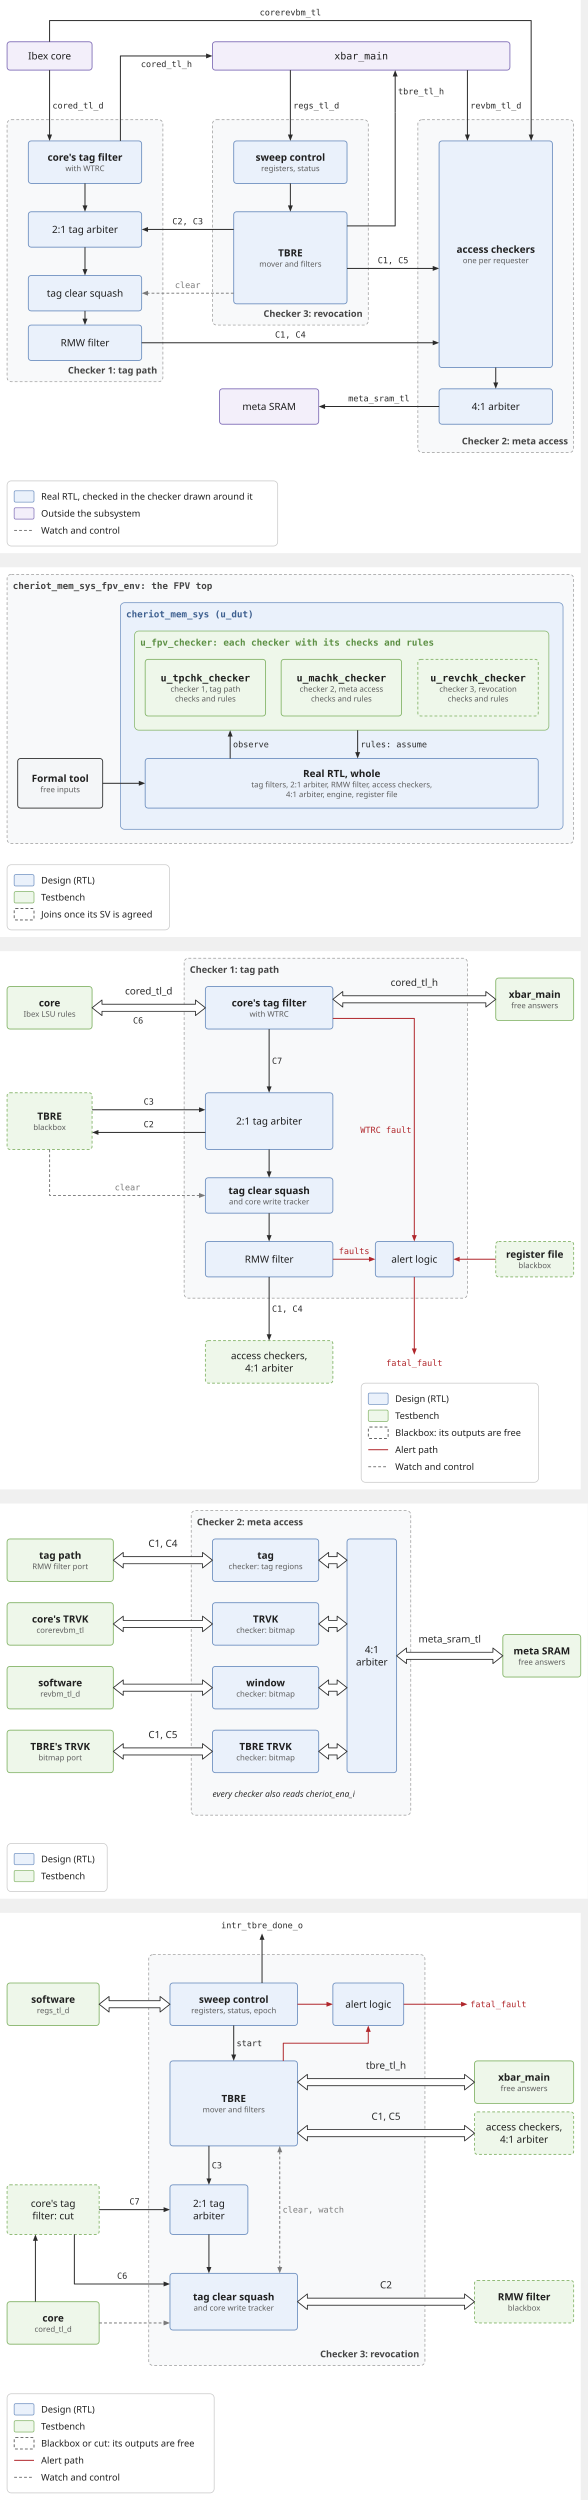
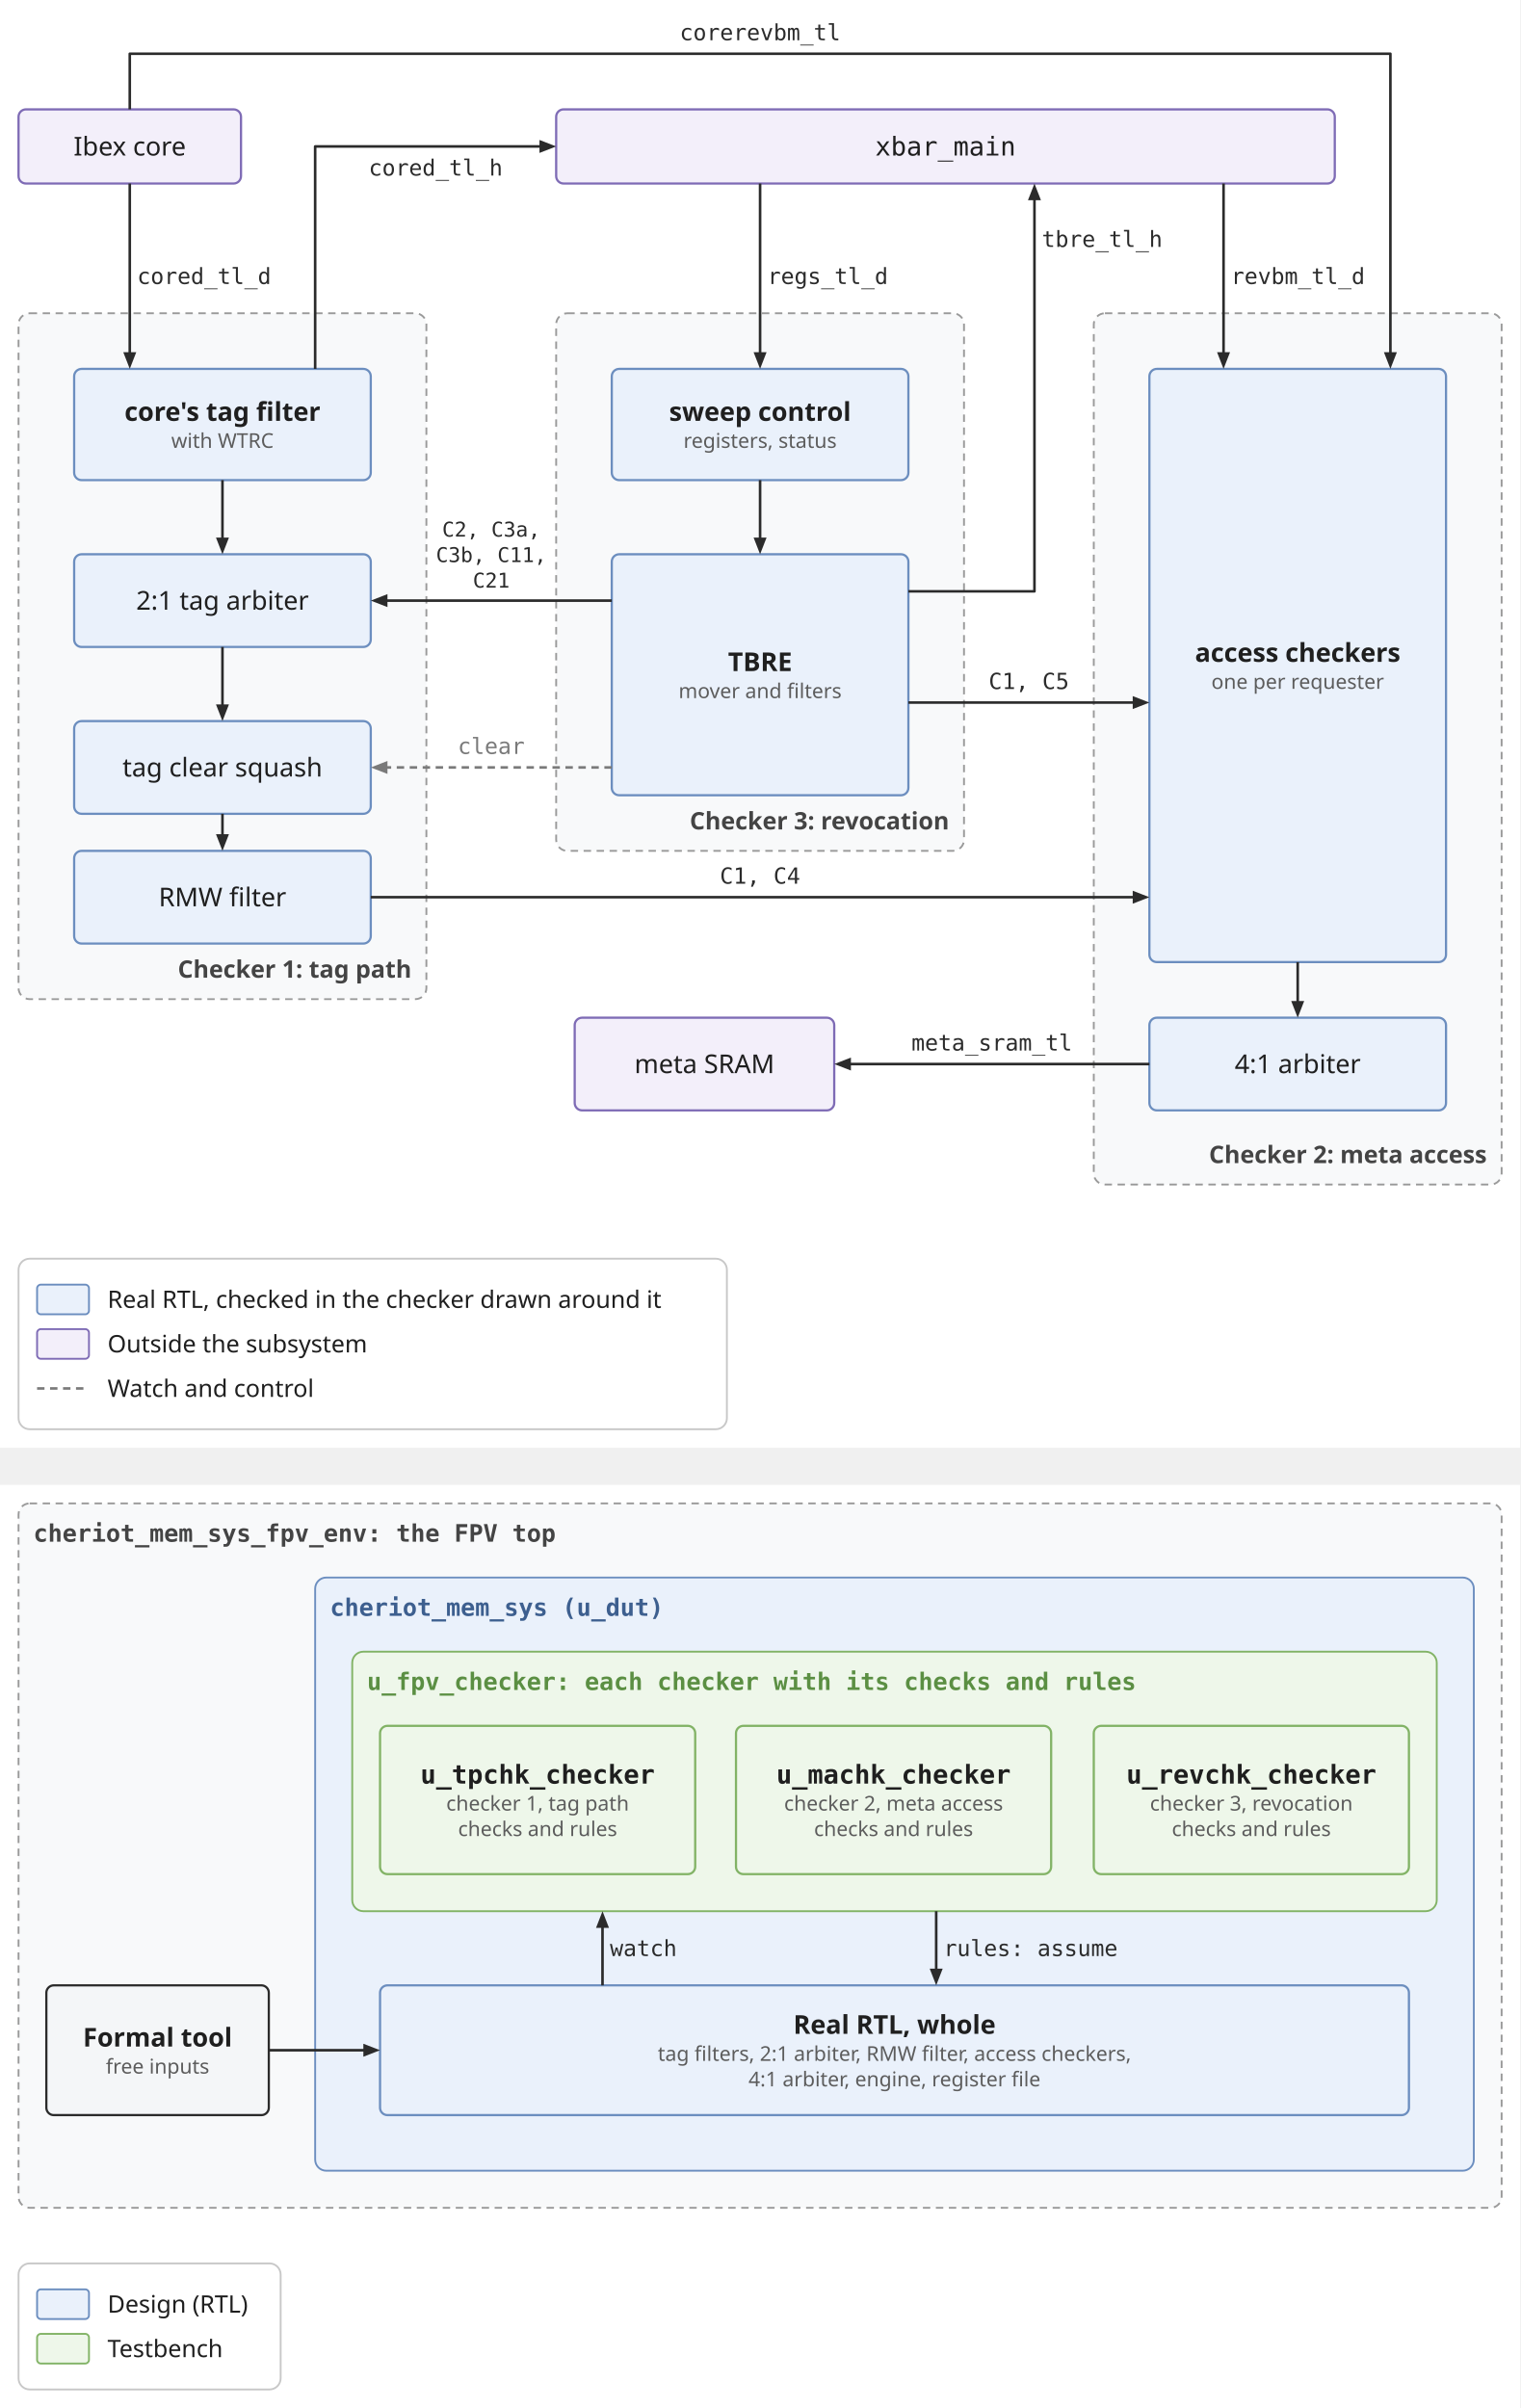
- <svg xmlns="http://www.w3.org/2000/svg" width="830" height="3530" viewBox="0 0 830 3530">
+ <svg xmlns="http://www.w3.org/2000/svg" width="820" height="1299" viewBox="0 0 820 1299">
  <view id="fig1" viewBox="0 0 820 781" />
-   <view id="fig2" viewBox="0 801 820 522" />
-   <view id="fig3" viewBox="0 1343 820 760" />
-   <view id="fig4" viewBox="0 2123 830 558" />
-   <view id="fig5" viewBox="0 2701 820 829" />
+   <view id="fig2" viewBox="0 801 820 498" />
  <svg x="0" y="0" width="820" height="781" viewBox="-10 -59 820 781" font-family="sans-serif" font-size="14" fill="#1f1f1f">
    <rect x="-10" y="-59" width="820" height="781" fill="#ffffff" />
    <rect x="0" y="110" width="220" height="370" rx="6" fill="#f8f9fa" stroke="#9a9a9a" stroke-width="1" stroke-dasharray="4 3" />
    <rect x="290" y="110" width="220" height="290" rx="6" fill="#f8f9fa" stroke="#9a9a9a" stroke-width="1" stroke-dasharray="4 3" />
    <rect x="580" y="110" width="220" height="470" rx="6" fill="#f8f9fa" stroke="#9a9a9a" stroke-width="1" stroke-dasharray="4 3" />
    <rect x="0" y="620" width="382.1" height="92" rx="6" fill="#ffffff" stroke="#c8c8c8" stroke-width="1" />
    <rect x="0" y="0" width="120" height="40" rx="4" fill="#f3effa" stroke="#7e6bb5" stroke-width="1.2" />
    <text x="60" y="24.9" font-size="14" text-anchor="middle">Ibex core</text>
    <rect x="290" y="0" width="420" height="40" rx="4" fill="#f3effa" stroke="#7e6bb5" stroke-width="1.2" />
    <text x="500" y="24.9" font-size="14" font-family="monospace" text-anchor="middle">xbar_main</text>
    <rect x="30" y="140" width="160" height="60" rx="4" fill="#eaf1fb" stroke="#6c8ebf" stroke-width="1.2" />
    <text x="110" y="168.03" font-size="14" font-weight="bold" text-anchor="middle">core's tag filter</text>
    <text x="110" y="182.6" font-size="11" fill="#5c5c5c" text-anchor="middle">with WTRC</text>
    <rect x="30" y="240" width="160" height="50" rx="4" fill="#eaf1fb" stroke="#6c8ebf" stroke-width="1.2" />
    <text x="110" y="269.9" font-size="14" text-anchor="middle">2:1 tag arbiter</text>
    <rect x="30" y="330" width="160" height="50" rx="4" fill="#eaf1fb" stroke="#6c8ebf" stroke-width="1.2" />
    <text x="110" y="359.9" font-size="14" text-anchor="middle">tag clear squash</text>
    <rect x="30" y="400" width="160" height="50" rx="4" fill="#eaf1fb" stroke="#6c8ebf" stroke-width="1.2" />
    <text x="110" y="429.9" font-size="14" text-anchor="middle">RMW filter</text>
    <rect x="320" y="140" width="160" height="60" rx="4" fill="#eaf1fb" stroke="#6c8ebf" stroke-width="1.2" />
    <text x="400" y="168.03" font-size="14" font-weight="bold" text-anchor="middle">sweep control</text>
    <text x="400" y="182.6" font-size="11" fill="#5c5c5c" text-anchor="middle">registers, status</text>
    <rect x="320" y="240" width="160" height="130" rx="4" fill="#eaf1fb" stroke="#6c8ebf" stroke-width="1.2" />
    <text x="400" y="303.02" font-size="14" font-weight="bold" text-anchor="middle">TBRE</text>
    <text x="400" y="317.6" font-size="11" fill="#5c5c5c" text-anchor="middle">mover and filters</text>
    <rect x="610" y="140" width="160" height="320" rx="4" fill="#eaf1fb" stroke="#6c8ebf" stroke-width="1.2" />
    <text x="690" y="298.02" font-size="14" font-weight="bold" text-anchor="middle">access checkers</text>
    <text x="690" y="312.6" font-size="11" fill="#5c5c5c" text-anchor="middle">one per requester</text>
    <rect x="610" y="490" width="160" height="50" rx="4" fill="#eaf1fb" stroke="#6c8ebf" stroke-width="1.2" />
    <text x="690" y="519.9" font-size="14" text-anchor="middle">4:1 arbiter</text>
    <rect x="300" y="490" width="140" height="50" rx="4" fill="#f3effa" stroke="#7e6bb5" stroke-width="1.2" />
    <text x="370" y="519.9" font-size="14" text-anchor="middle">meta SRAM</text>
    <polygon points="60,140 56.5,131 63.5,131" fill="#2b2b2b" />
    <polyline points="60,40 60,132" fill="none" stroke="#2b2b2b" stroke-width="1.4" stroke-linejoin="round" />
    <polygon points="290,20 281,23.5 281,16.5" fill="#2b2b2b" />
    <polyline points="160,140 160,20 282,20" fill="none" stroke="#2b2b2b" stroke-width="1.4" stroke-linejoin="round" />
    <polygon points="110,240 106.5,231 113.5,231" fill="#2b2b2b" />
    <polyline points="110,200 110,232" fill="none" stroke="#2b2b2b" stroke-width="1.4" stroke-linejoin="round" />
    <polygon points="110,330 106.5,321 113.5,321" fill="#2b2b2b" />
    <polyline points="110,290 110,322" fill="none" stroke="#2b2b2b" stroke-width="1.4" stroke-linejoin="round" />
    <polygon points="110,400 106.5,391 113.5,391" fill="#2b2b2b" />
    <polyline points="110,380 110,392" fill="none" stroke="#2b2b2b" stroke-width="1.4" stroke-linejoin="round" />
    <polygon points="400,140 396.5,131 403.5,131" fill="#2b2b2b" />
    <polyline points="400,40 400,132" fill="none" stroke="#2b2b2b" stroke-width="1.4" stroke-linejoin="round" />
    <polyline points="480,260 548,260 548,100" fill="none" stroke="#2b2b2b" stroke-width="1.4" stroke-linejoin="round" />
    <polygon points="548,40 551.5,49 544.5,49" fill="#2b2b2b" />
    <polyline points="548,100 548,48" fill="none" stroke="#2b2b2b" stroke-width="1.4" stroke-linejoin="round" />
    <polygon points="190,265 199,261.5 199,268.5" fill="#2b2b2b" />
    <polyline points="320,265 198,265" fill="none" stroke="#2b2b2b" stroke-width="1.4" stroke-linejoin="round" />
    <polygon points="190,355 199,351.5 199,358.5" fill="#7a7a7a" />
    <polyline points="320,355 198,355" fill="none" stroke="#7a7a7a" stroke-width="1.4" stroke-dasharray="4 3" stroke-linejoin="round" />
    <polygon points="400,240 396.5,231 403.5,231" fill="#2b2b2b" />
    <polyline points="400,200 400,232" fill="none" stroke="#2b2b2b" stroke-width="1.4" stroke-linejoin="round" />
    <polygon points="740,140 736.5,131 743.5,131" fill="#2b2b2b" />
    <polyline points="60,0 60,-30 740,-30 740,132" fill="none" stroke="#2b2b2b" stroke-width="1.4" stroke-linejoin="round" />
    <polygon points="650,140 646.5,131 653.5,131" fill="#2b2b2b" />
    <polyline points="650,40 650,132" fill="none" stroke="#2b2b2b" stroke-width="1.4" stroke-linejoin="round" />
    <polygon points="610,320 601,323.5 601,316.5" fill="#2b2b2b" />
    <polyline points="480,320 602,320" fill="none" stroke="#2b2b2b" stroke-width="1.4" stroke-linejoin="round" />
    <polygon points="610,425 601,428.5 601,421.5" fill="#2b2b2b" />
    <polyline points="190,425 602,425" fill="none" stroke="#2b2b2b" stroke-width="1.4" stroke-linejoin="round" />
    <polygon points="690,490 686.5,481 693.5,481" fill="#2b2b2b" />
    <polyline points="690,460 690,482" fill="none" stroke="#2b2b2b" stroke-width="1.4" stroke-linejoin="round" />
    <polygon points="440,515 449,511.5 449,518.5" fill="#2b2b2b" />
    <polyline points="610,515 448,515" fill="none" stroke="#2b2b2b" stroke-width="1.4" stroke-linejoin="round" />
    <rect x="10" y="634" width="28" height="16" rx="2" fill="#eaf1fb" stroke="#6c8ebf" stroke-width="1" />
    <rect x="10" y="658" width="28" height="16" rx="2" fill="#f3effa" stroke="#7e6bb5" stroke-width="1" />
    <line x1="10" y1="690" x2="38" y2="690" fill="none" stroke="#7a7a7a" stroke-width="1.4" stroke-dasharray="4 3" />
    <text x="212" y="468.43" font-size="13" font-weight="bold" fill="#444444" text-anchor="end">Checker 1: tag path</text>
    <text x="502" y="388.43" font-size="13" font-weight="bold" fill="#444444" text-anchor="end">Checker 3: revocation</text>
    <text x="792" y="568.42" font-size="13" font-weight="bold" fill="#444444" text-anchor="end">Checker 2: meta access</text>
    <text x="64" y="94.2" font-size="12" font-family="monospace" fill="#2b2b2b">cored_tl_d</text>
    <text x="225" y="35.7" font-size="12" font-family="monospace" fill="#2b2b2b" text-anchor="middle">cored_tl_h</text>
    <text x="404" y="94.2" font-size="12" font-family="monospace" fill="#2b2b2b">regs_tl_d</text>
    <text x="552" y="74.2" font-size="12" font-family="monospace" fill="#2b2b2b">tbre_tl_h</text>
-     <text x="255" y="257.7" font-size="12" font-family="monospace" fill="#2b2b2b" text-anchor="middle">C2, C3</text>
+     <text x="255" y="230.47" font-size="11" font-family="monospace" fill="#2b2b2b" text-anchor="middle">C2, C3a,</text>
+     <text x="255" y="244.22" font-size="11" font-family="monospace" fill="#2b2b2b" text-anchor="middle">C3b, C11,</text>
+     <text x="255" y="257.98" font-size="11" font-family="monospace" fill="#2b2b2b" text-anchor="middle">C21</text>
    <text x="255" y="347.7" font-size="12" font-family="monospace" fill="#7a7a7a" text-anchor="middle">clear</text>
    <text x="400" y="-37.3" font-size="12" font-family="monospace" fill="#2b2b2b" text-anchor="middle">corerevbm_tl</text>
    <text x="654" y="94.2" font-size="12" font-family="monospace" fill="#2b2b2b">revbm_tl_d</text>
    <text x="545" y="312.7" font-size="12" font-family="monospace" fill="#2b2b2b" text-anchor="middle">C1, C5</text>
    <text x="400" y="417.7" font-size="12" font-family="monospace" fill="#2b2b2b" text-anchor="middle">C1, C4</text>
    <text x="525" y="507.7" font-size="12" font-family="monospace" fill="#2b2b2b" text-anchor="middle">meta_sram_tl</text>
    <text x="48" y="646.55" font-size="13">Real RTL, checked in the checker drawn around it</text>
    <text x="48" y="670.55" font-size="13">Outside the subsystem</text>
    <text x="48" y="694.55" font-size="13">Watch and control</text>
  </svg>
-   <svg x="0" y="801" width="820" height="522" viewBox="-10 -10 820 522" font-family="sans-serif" font-size="14" fill="#1f1f1f">
-     <rect x="-10" y="-10" width="820" height="522" fill="#ffffff" />
+   <svg x="0" y="801" width="820" height="498" viewBox="-10 -10 820 498" font-family="sans-serif" font-size="14" fill="#1f1f1f">
+     <rect x="-10" y="-10" width="820" height="498" fill="#ffffff" />
    <rect x="0" y="0" width="800" height="380" rx="6" fill="#f8f9fa" stroke="#9a9a9a" stroke-width="1" stroke-dasharray="4 3" />
    <rect x="160" y="40" width="625" height="320" rx="6" fill="#eaf1fb" stroke="#6c8ebf" stroke-width="1" />
    <rect x="180" y="80" width="585" height="140" rx="6" fill="#eef7ea" stroke="#82b366" stroke-width="1" />
-     <rect x="0" y="410" width="229.26" height="92" rx="6" fill="#ffffff" stroke="#c8c8c8" stroke-width="1" />
+     <rect x="0" y="410" width="141.38" height="68" rx="6" fill="#ffffff" stroke="#c8c8c8" stroke-width="1" />
    <rect x="15" y="260" width="120" height="70" rx="4" fill="#f4f6f8" stroke="#2b2b2b" stroke-width="1.2" />
    <text x="75" y="293.02" font-size="14" font-weight="bold" text-anchor="middle">Formal tool</text>
    <text x="75" y="307.6" font-size="11" fill="#5c5c5c" text-anchor="middle">free inputs</text>
    <rect x="195" y="120" width="170" height="80" rx="4" fill="#eef7ea" stroke="#82b366" stroke-width="1.2" />
    <text x="280" y="151.15" font-size="14" font-family="monospace" font-weight="bold" text-anchor="middle">u_tpchk_checker</text>
    <text x="280" y="165.72" font-size="11" fill="#5c5c5c" text-anchor="middle">checker 1, tag path</text>
    <text x="280" y="179.47" font-size="11" fill="#5c5c5c" text-anchor="middle">checks and rules</text>
    <rect x="387" y="120" width="170" height="80" rx="4" fill="#eef7ea" stroke="#82b366" stroke-width="1.2" />
    <text x="472" y="151.15" font-size="14" font-family="monospace" font-weight="bold" text-anchor="middle">u_machk_checker</text>
    <text x="472" y="165.72" font-size="11" fill="#5c5c5c" text-anchor="middle">checker 2, meta access</text>
    <text x="472" y="179.47" font-size="11" fill="#5c5c5c" text-anchor="middle">checks and rules</text>
-     <rect x="580" y="120" width="170" height="80" rx="4" fill="#eef7ea" stroke="#82b366" stroke-width="1.2" stroke-dasharray="4 3" />
+     <rect x="580" y="120" width="170" height="80" rx="4" fill="#eef7ea" stroke="#82b366" stroke-width="1.2" />
    <text x="665" y="151.15" font-size="14" font-family="monospace" font-weight="bold" text-anchor="middle">u_revchk_checker</text>
    <text x="665" y="165.72" font-size="11" fill="#5c5c5c" text-anchor="middle">checker 3, revocation</text>
    <text x="665" y="179.47" font-size="11" fill="#5c5c5c" text-anchor="middle">checks and rules</text>
    <rect x="195" y="260" width="555" height="70" rx="4" fill="#eaf1fb" stroke="#6c8ebf" stroke-width="1.2" />
    <text x="472.5" y="286.15" font-size="14" font-weight="bold" text-anchor="middle">Real RTL, whole</text>
    <text x="472.5" y="300.73" font-size="11" fill="#5c5c5c" text-anchor="middle">tag filters, 2:1 arbiter, RMW filter, access checkers,</text>
    <text x="472.5" y="314.48" font-size="11" fill="#5c5c5c" text-anchor="middle">4:1 arbiter, engine, register file</text>
    <polygon points="195,295 186,298.5 186,291.5" fill="#2b2b2b" />
    <polyline points="135,295 187,295" fill="none" stroke="#2b2b2b" stroke-width="1.4" stroke-linejoin="round" />
    <polygon points="315,220 318.5,229 311.5,229" fill="#2b2b2b" />
    <polyline points="315,260 315,228" fill="none" stroke="#2b2b2b" stroke-width="1.4" stroke-linejoin="round" />
    <polygon points="495,260 491.5,251 498.5,251" fill="#2b2b2b" />
    <polyline points="495,220 495,252" fill="none" stroke="#2b2b2b" stroke-width="1.4" stroke-linejoin="round" />
    <rect x="10" y="424" width="28" height="16" rx="2" fill="#eaf1fb" stroke="#6c8ebf" stroke-width="1" />
    <rect x="10" y="448" width="28" height="16" rx="2" fill="#eef7ea" stroke="#82b366" stroke-width="1" />
-     <rect x="10" y="472" width="28" height="16" rx="2" fill="#ffffff" stroke="#2b2b2b" stroke-width="1" stroke-dasharray="4 3" />
    <text x="8" y="20.68" font-size="13" font-family="monospace" font-weight="bold" fill="#444444">cheriot_mem_sys_fpv_env: the FPV top</text>
    <text x="168" y="60.67" font-size="13" font-family="monospace" font-weight="bold" fill="#3d5f8f">cheriot_mem_sys (u_dut)</text>
    <text x="188" y="100.67" font-size="13" font-family="monospace" font-weight="bold" fill="#5b8f43">u_fpv_checker: each checker with its checks and rules</text>
-     <text x="319" y="244.2" font-size="12" font-family="monospace" fill="#2b2b2b">observe</text>
+     <text x="319" y="244.2" font-size="12" font-family="monospace" fill="#2b2b2b">watch</text>
    <text x="499" y="244.2" font-size="12" font-family="monospace" fill="#2b2b2b">rules: assume</text>
    <text x="48" y="436.55" font-size="13">Design (RTL)</text>
    <text x="48" y="460.55" font-size="13">Testbench</text>
-     <text x="48" y="484.55" font-size="13">Joins once its SV is agreed</text>
-   </svg>
-   <svg x="0" y="1343" width="820" height="760" viewBox="-10 -10 820 760" font-family="sans-serif" font-size="14" fill="#1f1f1f">
-     <rect x="-10" y="-10" width="820" height="760" fill="#ffffff" />
-     <rect x="250" y="0" width="400" height="480" rx="6" fill="#f8f9fa" stroke="#9a9a9a" stroke-width="1" stroke-dasharray="4 3" />
-     <rect x="500" y="600" width="250.36" height="140" rx="6" fill="#ffffff" stroke="#c8c8c8" stroke-width="1" />
-     <rect x="0" y="40" width="120" height="60" rx="4" fill="#eef7ea" stroke="#82b366" stroke-width="1.2" />
-     <text x="60" y="68.03" font-size="14" font-weight="bold" text-anchor="middle">core</text>
-     <text x="60" y="82.6" font-size="11" fill="#5c5c5c" text-anchor="middle">Ibex LSU rules</text>
-     <rect x="0" y="190" width="120" height="80" rx="4" fill="#eef7ea" stroke="#82b366" stroke-width="1.2" stroke-dasharray="4 3" />
-     <text x="60" y="228.03" font-size="14" font-weight="bold" text-anchor="middle">TBRE</text>
-     <text x="60" y="242.6" font-size="11" fill="#5c5c5c" text-anchor="middle">blackbox</text>
-     <rect x="280" y="40" width="180" height="60" rx="4" fill="#eaf1fb" stroke="#6c8ebf" stroke-width="1.2" />
-     <text x="370" y="68.03" font-size="14" font-weight="bold" text-anchor="middle">core's tag filter</text>
-     <text x="370" y="82.6" font-size="11" fill="#5c5c5c" text-anchor="middle">with WTRC</text>
-     <rect x="280" y="190" width="180" height="80" rx="4" fill="#eaf1fb" stroke="#6c8ebf" stroke-width="1.2" />
-     <text x="370" y="234.9" font-size="14" text-anchor="middle">2:1 tag arbiter</text>
-     <rect x="280" y="310" width="180" height="50" rx="4" fill="#eaf1fb" stroke="#6c8ebf" stroke-width="1.2" />
-     <text x="370" y="333.02" font-size="14" font-weight="bold" text-anchor="middle">tag clear squash</text>
-     <text x="370" y="347.6" font-size="11" fill="#5c5c5c" text-anchor="middle">and core write tracker</text>
-     <rect x="280" y="400" width="180" height="50" rx="4" fill="#eaf1fb" stroke="#6c8ebf" stroke-width="1.2" />
-     <text x="370" y="429.9" font-size="14" text-anchor="middle">RMW filter</text>
-     <rect x="520" y="400" width="110" height="50" rx="4" fill="#eaf1fb" stroke="#6c8ebf" stroke-width="1.2" />
-     <text x="575" y="429.9" font-size="14" text-anchor="middle">alert logic</text>
-     <rect x="690" y="28" width="110" height="60" rx="4" fill="#eef7ea" stroke="#82b366" stroke-width="1.2" />
-     <text x="745" y="56.02" font-size="14" font-weight="bold" text-anchor="middle">xbar_main</text>
-     <text x="745" y="70.6" font-size="11" fill="#5c5c5c" text-anchor="middle">free answers</text>
-     <rect x="690" y="400" width="110" height="50" rx="4" fill="#eef7ea" stroke="#82b366" stroke-width="1.2" stroke-dasharray="4 3" />
-     <text x="745" y="423.02" font-size="14" font-weight="bold" text-anchor="middle">register file</text>
-     <text x="745" y="437.6" font-size="11" fill="#5c5c5c" text-anchor="middle">blackbox</text>
-     <rect x="280" y="540" width="180" height="60" rx="4" fill="#eef7ea" stroke="#82b366" stroke-width="1.2" stroke-dasharray="4 3" />
-     <text x="370" y="566.15" font-size="14" text-anchor="middle">access checkers,</text>
-     <text x="370" y="583.65" font-size="14" text-anchor="middle">4:1 arbiter</text>
-     <polygon points="120,70 134,81 134,75 266,75 266,81 280,70 266,59 266,65 134,65 134,59" fill="#ffffff" stroke="#2b2b2b" stroke-width="1.2" stroke-linejoin="round" />
-     <polygon points="460,58 474,69 474,63 676,63 676,69 690,58 676,47 676,53 474,53 474,47" fill="#ffffff" stroke="#2b2b2b" stroke-width="1.2" stroke-linejoin="round" />
-     <polygon points="370,190 366.5,181 373.5,181" fill="#2b2b2b" />
-     <polyline points="370,100 370,182" fill="none" stroke="#2b2b2b" stroke-width="1.4" stroke-linejoin="round" />
-     <polygon points="280,214 271,217.5 271,210.5" fill="#2b2b2b" />
-     <polyline points="120,214 272,214" fill="none" stroke="#2b2b2b" stroke-width="1.4" stroke-linejoin="round" />
-     <polygon points="120,246 129,242.5 129,249.5" fill="#2b2b2b" />
-     <polyline points="280,246 128,246" fill="none" stroke="#2b2b2b" stroke-width="1.4" stroke-linejoin="round" />
-     <polygon points="280,335 271,338.5 271,331.5" fill="#7a7a7a" />
-     <polyline points="60,270 60,335 272,335" fill="none" stroke="#7a7a7a" stroke-width="1.4" stroke-dasharray="4 3" stroke-linejoin="round" />
-     <polygon points="370,310 366.5,301 373.5,301" fill="#2b2b2b" />
-     <polyline points="370,270 370,302" fill="none" stroke="#2b2b2b" stroke-width="1.4" stroke-linejoin="round" />
-     <polygon points="370,400 366.5,391 373.5,391" fill="#2b2b2b" />
-     <polyline points="370,360 370,392" fill="none" stroke="#2b2b2b" stroke-width="1.4" stroke-linejoin="round" />
-     <polygon points="370,540 366.5,531 373.5,531" fill="#2b2b2b" />
-     <polyline points="370,450 370,532" fill="none" stroke="#2b2b2b" stroke-width="1.4" stroke-linejoin="round" />
-     <polygon points="575,400 571.5,391 578.5,391" fill="#b0262b" />
-     <polyline points="460,85 575,85 575,392" fill="none" stroke="#b0262b" stroke-width="1.4" stroke-linejoin="round" />
-     <polygon points="520,425 511,428.5 511,421.5" fill="#b0262b" />
-     <polyline points="460,425 512,425" fill="none" stroke="#b0262b" stroke-width="1.4" stroke-linejoin="round" />
-     <polygon points="630,425 639,421.5 639,428.5" fill="#b0262b" />
-     <polyline points="690,425 638,425" fill="none" stroke="#b0262b" stroke-width="1.4" stroke-linejoin="round" />
-     <polygon points="575,560 571.5,551 578.5,551" fill="#b0262b" />
-     <polyline points="575,450 575,552" fill="none" stroke="#b0262b" stroke-width="1.4" stroke-linejoin="round" />
-     <rect x="510" y="614" width="28" height="16" rx="2" fill="#eaf1fb" stroke="#6c8ebf" stroke-width="1" />
-     <rect x="510" y="638" width="28" height="16" rx="2" fill="#eef7ea" stroke="#82b366" stroke-width="1" />
-     <rect x="510" y="662" width="28" height="16" rx="2" fill="#ffffff" stroke="#2b2b2b" stroke-width="1" stroke-dasharray="4 3" />
-     <line x1="510" y1="694" x2="538" y2="694" fill="none" stroke="#b0262b" stroke-width="1.4" />
-     <line x1="510" y1="718" x2="538" y2="718" fill="none" stroke="#7a7a7a" stroke-width="1.4" stroke-dasharray="4 3" />
-     <text x="258" y="20.68" font-size="13" font-weight="bold" fill="#444444">Checker 1: tag path</text>
-     <text x="200" y="51.15" font-size="14" fill="#2b2b2b" text-anchor="middle">cored_tl_d</text>
-     <text x="185" y="92.2" font-size="12" font-family="monospace" fill="#2b2b2b" text-anchor="middle">C6</text>
-     <text x="575" y="39.15" font-size="14" fill="#2b2b2b" text-anchor="middle">cored_tl_h</text>
-     <text x="374" y="149.2" font-size="12" font-family="monospace" fill="#2b2b2b">C7</text>
-     <text x="200" y="206.7" font-size="12" font-family="monospace" fill="#2b2b2b" text-anchor="middle">C3</text>
-     <text x="200" y="238.7" font-size="12" font-family="monospace" fill="#2b2b2b" text-anchor="middle">C2</text>
-     <text x="170" y="327.7" font-size="12" font-family="monospace" fill="#7a7a7a" text-anchor="middle">clear</text>
-     <text x="374" y="499.2" font-size="12" font-family="monospace" fill="#2b2b2b">C1, C4</text>
-     <text x="571" y="246.7" font-size="12" font-family="monospace" fill="#b0262b" text-anchor="end">WTRC fault</text>
-     <text x="490" y="417.7" font-size="12" font-family="monospace" fill="#b0262b" text-anchor="middle">faults</text>
-     <text x="575" y="575.7" font-size="12" font-family="monospace" fill="#b0262b" text-anchor="middle">fatal_fault</text>
-     <text x="548" y="626.55" font-size="13">Design (RTL)</text>
-     <text x="548" y="650.55" font-size="13">Testbench</text>
-     <text x="548" y="674.55" font-size="13">Blackbox: its outputs are free</text>
-     <text x="548" y="698.55" font-size="13">Alert path</text>
-     <text x="548" y="722.55" font-size="13">Watch and control</text>
-   </svg>
-   <svg x="0" y="2123" width="830" height="558" viewBox="-10 -10 830 558" font-family="sans-serif" font-size="14" fill="#1f1f1f">
-     <rect x="-10" y="-10" width="830" height="558" fill="#ffffff" />
-     <rect x="260" y="0" width="310" height="430" rx="6" fill="#f8f9fa" stroke="#9a9a9a" stroke-width="1" stroke-dasharray="4 3" />
-     <rect x="0" y="470" width="141.38" height="68" rx="6" fill="#ffffff" stroke="#c8c8c8" stroke-width="1" />
-     <rect x="480" y="40" width="70" height="330" rx="4" fill="#eaf1fb" stroke="#6c8ebf" stroke-width="1.2" />
-     <text x="515" y="201.15" font-size="14" text-anchor="middle">4:1</text>
-     <text x="515" y="218.65" font-size="14" text-anchor="middle">arbiter</text>
-     <rect x="0" y="40" width="150" height="60" rx="4" fill="#eef7ea" stroke="#82b366" stroke-width="1.2" />
-     <text x="75" y="68.03" font-size="14" font-weight="bold" text-anchor="middle">tag path</text>
-     <text x="75" y="82.6" font-size="11" fill="#5c5c5c" text-anchor="middle">RMW filter port</text>
-     <rect x="290" y="40" width="150" height="60" rx="4" fill="#eaf1fb" stroke="#6c8ebf" stroke-width="1.2" />
-     <text x="365" y="68.03" font-size="14" font-weight="bold" text-anchor="middle">tag</text>
-     <text x="365" y="82.6" font-size="11" fill="#5c5c5c" text-anchor="middle">checker: tag regions</text>
-     <polygon points="150,70 164,81 164,75 276,75 276,81 290,70 276,59 276,65 164,65 164,59" fill="#ffffff" stroke="#2b2b2b" stroke-width="1.2" stroke-linejoin="round" />
-     <polygon points="440,70 454,81 454,75 466,75 466,81 480,70 466,59 466,65 454,65 454,59" fill="#ffffff" stroke="#2b2b2b" stroke-width="1.2" stroke-linejoin="round" />
-     <rect x="0" y="130" width="150" height="60" rx="4" fill="#eef7ea" stroke="#82b366" stroke-width="1.2" />
-     <text x="75" y="158.03" font-size="14" font-weight="bold" text-anchor="middle">core's TRVK</text>
-     <text x="75" y="172.6" font-size="11" fill="#5c5c5c" text-anchor="middle">corerevbm_tl</text>
-     <rect x="290" y="130" width="150" height="60" rx="4" fill="#eaf1fb" stroke="#6c8ebf" stroke-width="1.2" />
-     <text x="365" y="158.03" font-size="14" font-weight="bold" text-anchor="middle">TRVK</text>
-     <text x="365" y="172.6" font-size="11" fill="#5c5c5c" text-anchor="middle">checker: bitmap</text>
-     <polygon points="150,160 164,171 164,165 276,165 276,171 290,160 276,149 276,155 164,155 164,149" fill="#ffffff" stroke="#2b2b2b" stroke-width="1.2" stroke-linejoin="round" />
-     <polygon points="440,160 454,171 454,165 466,165 466,171 480,160 466,149 466,155 454,155 454,149" fill="#ffffff" stroke="#2b2b2b" stroke-width="1.2" stroke-linejoin="round" />
-     <rect x="0" y="220" width="150" height="60" rx="4" fill="#eef7ea" stroke="#82b366" stroke-width="1.2" />
-     <text x="75" y="248.03" font-size="14" font-weight="bold" text-anchor="middle">software</text>
-     <text x="75" y="262.6" font-size="11" fill="#5c5c5c" text-anchor="middle">revbm_tl_d</text>
-     <rect x="290" y="220" width="150" height="60" rx="4" fill="#eaf1fb" stroke="#6c8ebf" stroke-width="1.2" />
-     <text x="365" y="248.03" font-size="14" font-weight="bold" text-anchor="middle">window</text>
-     <text x="365" y="262.6" font-size="11" fill="#5c5c5c" text-anchor="middle">checker: bitmap</text>
-     <polygon points="150,250 164,261 164,255 276,255 276,261 290,250 276,239 276,245 164,245 164,239" fill="#ffffff" stroke="#2b2b2b" stroke-width="1.2" stroke-linejoin="round" />
-     <polygon points="440,250 454,261 454,255 466,255 466,261 480,250 466,239 466,245 454,245 454,239" fill="#ffffff" stroke="#2b2b2b" stroke-width="1.2" stroke-linejoin="round" />
-     <rect x="0" y="310" width="150" height="60" rx="4" fill="#eef7ea" stroke="#82b366" stroke-width="1.2" />
-     <text x="75" y="338.02" font-size="14" font-weight="bold" text-anchor="middle">TBRE's TRVK</text>
-     <text x="75" y="352.6" font-size="11" fill="#5c5c5c" text-anchor="middle">bitmap port</text>
-     <rect x="290" y="310" width="150" height="60" rx="4" fill="#eaf1fb" stroke="#6c8ebf" stroke-width="1.2" />
-     <text x="365" y="338.02" font-size="14" font-weight="bold" text-anchor="middle">TBRE TRVK</text>
-     <text x="365" y="352.6" font-size="11" fill="#5c5c5c" text-anchor="middle">checker: bitmap</text>
-     <polygon points="150,340 164,351 164,345 276,345 276,351 290,340 276,329 276,335 164,335 164,329" fill="#ffffff" stroke="#2b2b2b" stroke-width="1.2" stroke-linejoin="round" />
-     <polygon points="440,340 454,351 454,345 466,345 466,351 480,340 466,329 466,335 454,335 454,329" fill="#ffffff" stroke="#2b2b2b" stroke-width="1.2" stroke-linejoin="round" />
-     <rect x="700" y="175" width="110" height="60" rx="4" fill="#eef7ea" stroke="#82b366" stroke-width="1.2" />
-     <text x="755" y="203.03" font-size="14" font-weight="bold" text-anchor="middle">meta SRAM</text>
-     <text x="755" y="217.6" font-size="11" fill="#5c5c5c" text-anchor="middle">free answers</text>
-     <polygon points="550,205 564,216 564,210 686,210 686,216 700,205 686,194 686,200 564,200 564,194" fill="#ffffff" stroke="#2b2b2b" stroke-width="1.2" stroke-linejoin="round" />
-     <rect x="10" y="484" width="28" height="16" rx="2" fill="#eaf1fb" stroke="#6c8ebf" stroke-width="1" />
-     <rect x="10" y="508" width="28" height="16" rx="2" fill="#eef7ea" stroke="#82b366" stroke-width="1" />
-     <text x="268" y="20.68" font-size="13" font-weight="bold" fill="#444444">Checker 2: meta access</text>
-     <text x="220" y="51.15" font-size="14" fill="#2b2b2b" text-anchor="middle">C1, C4</text>
-     <text x="220" y="321.15" font-size="14" fill="#2b2b2b" text-anchor="middle">C1, C5</text>
-     <text x="290" y="404.2" font-size="12" font-style="italic" fill="#2b2b2b">every checker also reads cheriot_ena_i</text>
-     <text x="625" y="186.15" font-size="14" fill="#2b2b2b" text-anchor="middle">meta_sram_tl</text>
-     <text x="48" y="496.55" font-size="13">Design (RTL)</text>
-     <text x="48" y="520.55" font-size="13">Testbench</text>
-   </svg>
-   <svg x="0" y="2701" width="820" height="829" viewBox="-10 -59 820 829" font-family="sans-serif" font-size="14" fill="#1f1f1f">
-     <rect x="-10" y="-59" width="820" height="829" fill="#ffffff" />
-     <rect x="200" y="0" width="390" height="580" rx="6" fill="#f8f9fa" stroke="#9a9a9a" stroke-width="1" stroke-dasharray="4 3" />
-     <rect x="0" y="620" width="292.42" height="140" rx="6" fill="#ffffff" stroke="#c8c8c8" stroke-width="1" />
-     <rect x="0" y="40" width="130" height="60" rx="4" fill="#eef7ea" stroke="#82b366" stroke-width="1.2" />
-     <text x="65" y="68.03" font-size="14" font-weight="bold" text-anchor="middle">software</text>
-     <text x="65" y="82.6" font-size="11" fill="#5c5c5c" text-anchor="middle">regs_tl_d</text>
-     <rect x="0" y="325" width="130" height="70" rx="4" fill="#eef7ea" stroke="#82b366" stroke-width="1.2" stroke-dasharray="4 3" />
-     <text x="65" y="356.15" font-size="14" text-anchor="middle">core's tag</text>
-     <text x="65" y="373.65" font-size="14" text-anchor="middle">filter: cut</text>
-     <rect x="0" y="490" width="130" height="60" rx="4" fill="#eef7ea" stroke="#82b366" stroke-width="1.2" />
-     <text x="65" y="518.02" font-size="14" font-weight="bold" text-anchor="middle">core</text>
-     <text x="65" y="532.6" font-size="11" fill="#5c5c5c" text-anchor="middle">cored_tl_d</text>
-     <rect x="230" y="40" width="180" height="60" rx="4" fill="#eaf1fb" stroke="#6c8ebf" stroke-width="1.2" />
-     <text x="320" y="68.03" font-size="14" font-weight="bold" text-anchor="middle">sweep control</text>
-     <text x="320" y="82.6" font-size="11" fill="#5c5c5c" text-anchor="middle">registers, status, epoch</text>
-     <rect x="460" y="40" width="100" height="60" rx="4" fill="#eaf1fb" stroke="#6c8ebf" stroke-width="1.2" />
-     <text x="510" y="74.9" font-size="14" text-anchor="middle">alert logic</text>
-     <rect x="230" y="150" width="180" height="120" rx="4" fill="#eaf1fb" stroke="#6c8ebf" stroke-width="1.2" />
-     <text x="320" y="208.03" font-size="14" font-weight="bold" text-anchor="middle">TBRE</text>
-     <text x="320" y="222.6" font-size="11" fill="#5c5c5c" text-anchor="middle">mover and filters</text>
-     <rect x="230" y="325" width="110" height="70" rx="4" fill="#eaf1fb" stroke="#6c8ebf" stroke-width="1.2" />
-     <text x="285" y="356.15" font-size="14" text-anchor="middle">2:1 tag</text>
-     <text x="285" y="373.65" font-size="14" text-anchor="middle">arbiter</text>
-     <rect x="230" y="450" width="180" height="80" rx="4" fill="#eaf1fb" stroke="#6c8ebf" stroke-width="1.2" />
-     <text x="320" y="488.02" font-size="14" font-weight="bold" text-anchor="middle">tag clear squash</text>
-     <text x="320" y="502.6" font-size="11" fill="#5c5c5c" text-anchor="middle">and core write tracker</text>
-     <rect x="660" y="150" width="140" height="60" rx="4" fill="#eef7ea" stroke="#82b366" stroke-width="1.2" />
-     <text x="730" y="178.03" font-size="14" font-weight="bold" text-anchor="middle">xbar_main</text>
-     <text x="730" y="192.6" font-size="11" fill="#5c5c5c" text-anchor="middle">free answers</text>
-     <rect x="660" y="222" width="140" height="60" rx="4" fill="#eef7ea" stroke="#82b366" stroke-width="1.2" stroke-dasharray="4 3" />
-     <text x="730" y="248.15" font-size="14" text-anchor="middle">access checkers,</text>
-     <text x="730" y="265.65" font-size="14" text-anchor="middle">4:1 arbiter</text>
-     <rect x="660" y="460" width="140" height="60" rx="4" fill="#eef7ea" stroke="#82b366" stroke-width="1.2" stroke-dasharray="4 3" />
-     <text x="730" y="488.02" font-size="14" font-weight="bold" text-anchor="middle">RMW filter</text>
-     <text x="730" y="502.6" font-size="11" fill="#5c5c5c" text-anchor="middle">blackbox</text>
-     <polygon points="130,70 144,81 144,75 216,75 216,81 230,70 216,59 216,65 144,65 144,59" fill="#ffffff" stroke="#2b2b2b" stroke-width="1.2" stroke-linejoin="round" />
-     <polygon points="320,150 316.5,141 323.5,141" fill="#2b2b2b" />
-     <polyline points="320,100 320,142" fill="none" stroke="#2b2b2b" stroke-width="1.4" stroke-linejoin="round" />
-     <polygon points="360,-30 363.5,-21 356.5,-21" fill="#2b2b2b" />
-     <polyline points="360,40 360,-22" fill="none" stroke="#2b2b2b" stroke-width="1.4" stroke-linejoin="round" />
-     <polygon points="460,70 451,73.5 451,66.5" fill="#b0262b" />
-     <polyline points="410,70 452,70" fill="none" stroke="#b0262b" stroke-width="1.4" stroke-linejoin="round" />
-     <polygon points="510,100 513.5,109 506.5,109" fill="#b0262b" />
-     <polyline points="390,150 390,125 510,125 510,108" fill="none" stroke="#b0262b" stroke-width="1.4" stroke-linejoin="round" />
-     <polygon points="650,70 641,73.5 641,66.5" fill="#b0262b" />
-     <polyline points="560,70 642,70" fill="none" stroke="#b0262b" stroke-width="1.4" stroke-linejoin="round" />
-     <polygon points="410,180 424,191 424,185 646,185 646,191 660,180 646,169 646,175 424,175 424,169" fill="#ffffff" stroke="#2b2b2b" stroke-width="1.2" stroke-linejoin="round" />
-     <polygon points="410,252 424,263 424,257 646,257 646,263 660,252 646,241 646,247 424,247 424,241" fill="#ffffff" stroke="#2b2b2b" stroke-width="1.2" stroke-linejoin="round" />
-     <polygon points="285,325 281.5,316 288.5,316" fill="#2b2b2b" />
-     <polyline points="285,270 285,317" fill="none" stroke="#2b2b2b" stroke-width="1.4" stroke-linejoin="round" />
-     <polygon points="385,270 388.5,279 381.5,279" fill="#7a7a7a" />
-     <polygon points="385,450 381.5,441 388.5,441" fill="#7a7a7a" />
-     <polyline points="385,278 385,442" fill="none" stroke="#7a7a7a" stroke-width="1.4" stroke-dasharray="4 3" stroke-linejoin="round" />
-     <polygon points="230,360 221,363.5 221,356.5" fill="#2b2b2b" />
-     <polyline points="130,360 222,360" fill="none" stroke="#2b2b2b" stroke-width="1.4" stroke-linejoin="round" />
-     <polygon points="285,450 281.5,441 288.5,441" fill="#2b2b2b" />
-     <polyline points="285,395 285,442" fill="none" stroke="#2b2b2b" stroke-width="1.4" stroke-linejoin="round" />
-     <polygon points="40,395 43.5,404 36.5,404" fill="#2b2b2b" />
-     <polyline points="40,490 40,403" fill="none" stroke="#2b2b2b" stroke-width="1.4" stroke-linejoin="round" />
-     <polygon points="230,465 221,468.5 221,461.5" fill="#2b2b2b" />
-     <polyline points="95,395 95,465 222,465" fill="none" stroke="#2b2b2b" stroke-width="1.4" stroke-linejoin="round" />
-     <polygon points="230,520 221,523.5 221,516.5" fill="#7a7a7a" />
-     <polyline points="130,520 222,520" fill="none" stroke="#7a7a7a" stroke-width="1.4" stroke-dasharray="4 3" stroke-linejoin="round" />
-     <polygon points="410,490 424,501 424,495 646,495 646,501 660,490 646,479 646,485 424,485 424,479" fill="#ffffff" stroke="#2b2b2b" stroke-width="1.2" stroke-linejoin="round" />
-     <rect x="10" y="634" width="28" height="16" rx="2" fill="#eaf1fb" stroke="#6c8ebf" stroke-width="1" />
-     <rect x="10" y="658" width="28" height="16" rx="2" fill="#eef7ea" stroke="#82b366" stroke-width="1" />
-     <rect x="10" y="682" width="28" height="16" rx="2" fill="#ffffff" stroke="#2b2b2b" stroke-width="1" stroke-dasharray="4 3" />
-     <line x1="10" y1="714" x2="38" y2="714" fill="none" stroke="#b0262b" stroke-width="1.4" />
-     <line x1="10" y1="738" x2="38" y2="738" fill="none" stroke="#7a7a7a" stroke-width="1.4" stroke-dasharray="4 3" />
-     <text x="582" y="568.42" font-size="13" font-weight="bold" fill="#444444" text-anchor="end">Checker 3: revocation</text>
-     <text x="324" y="129.2" font-size="12" font-family="monospace" fill="#2b2b2b">start</text>
-     <text x="360" y="-37.3" font-size="12" font-family="monospace" fill="#2b2b2b" text-anchor="middle">intr_tbre_done_o</text>
-     <text x="654" y="74.2" font-size="12" font-family="monospace" fill="#b0262b">fatal_fault</text>
-     <text x="535" y="161.15" font-size="14" fill="#2b2b2b" text-anchor="middle">tbre_tl_h</text>
-     <text x="535" y="233.15" font-size="14" fill="#2b2b2b" text-anchor="middle">C1, C5</text>
-     <text x="289" y="301.7" font-size="12" font-family="monospace" fill="#2b2b2b">C3</text>
-     <text x="389" y="364.2" font-size="12" font-family="monospace" fill="#7a7a7a">clear, watch</text>
-     <text x="180" y="352.7" font-size="12" font-family="monospace" fill="#2b2b2b" text-anchor="middle">C7</text>
-     <text x="162.5" y="457.7" font-size="12" font-family="monospace" fill="#2b2b2b" text-anchor="middle">C6</text>
-     <text x="535" y="471.15" font-size="14" fill="#2b2b2b" text-anchor="middle">C2</text>
-     <text x="48" y="646.55" font-size="13">Design (RTL)</text>
-     <text x="48" y="670.55" font-size="13">Testbench</text>
-     <text x="48" y="694.55" font-size="13">Blackbox or cut: its outputs are free</text>
-     <text x="48" y="718.55" font-size="13">Alert path</text>
-     <text x="48" y="742.55" font-size="13">Watch and control</text>
  </svg>
</svg>
